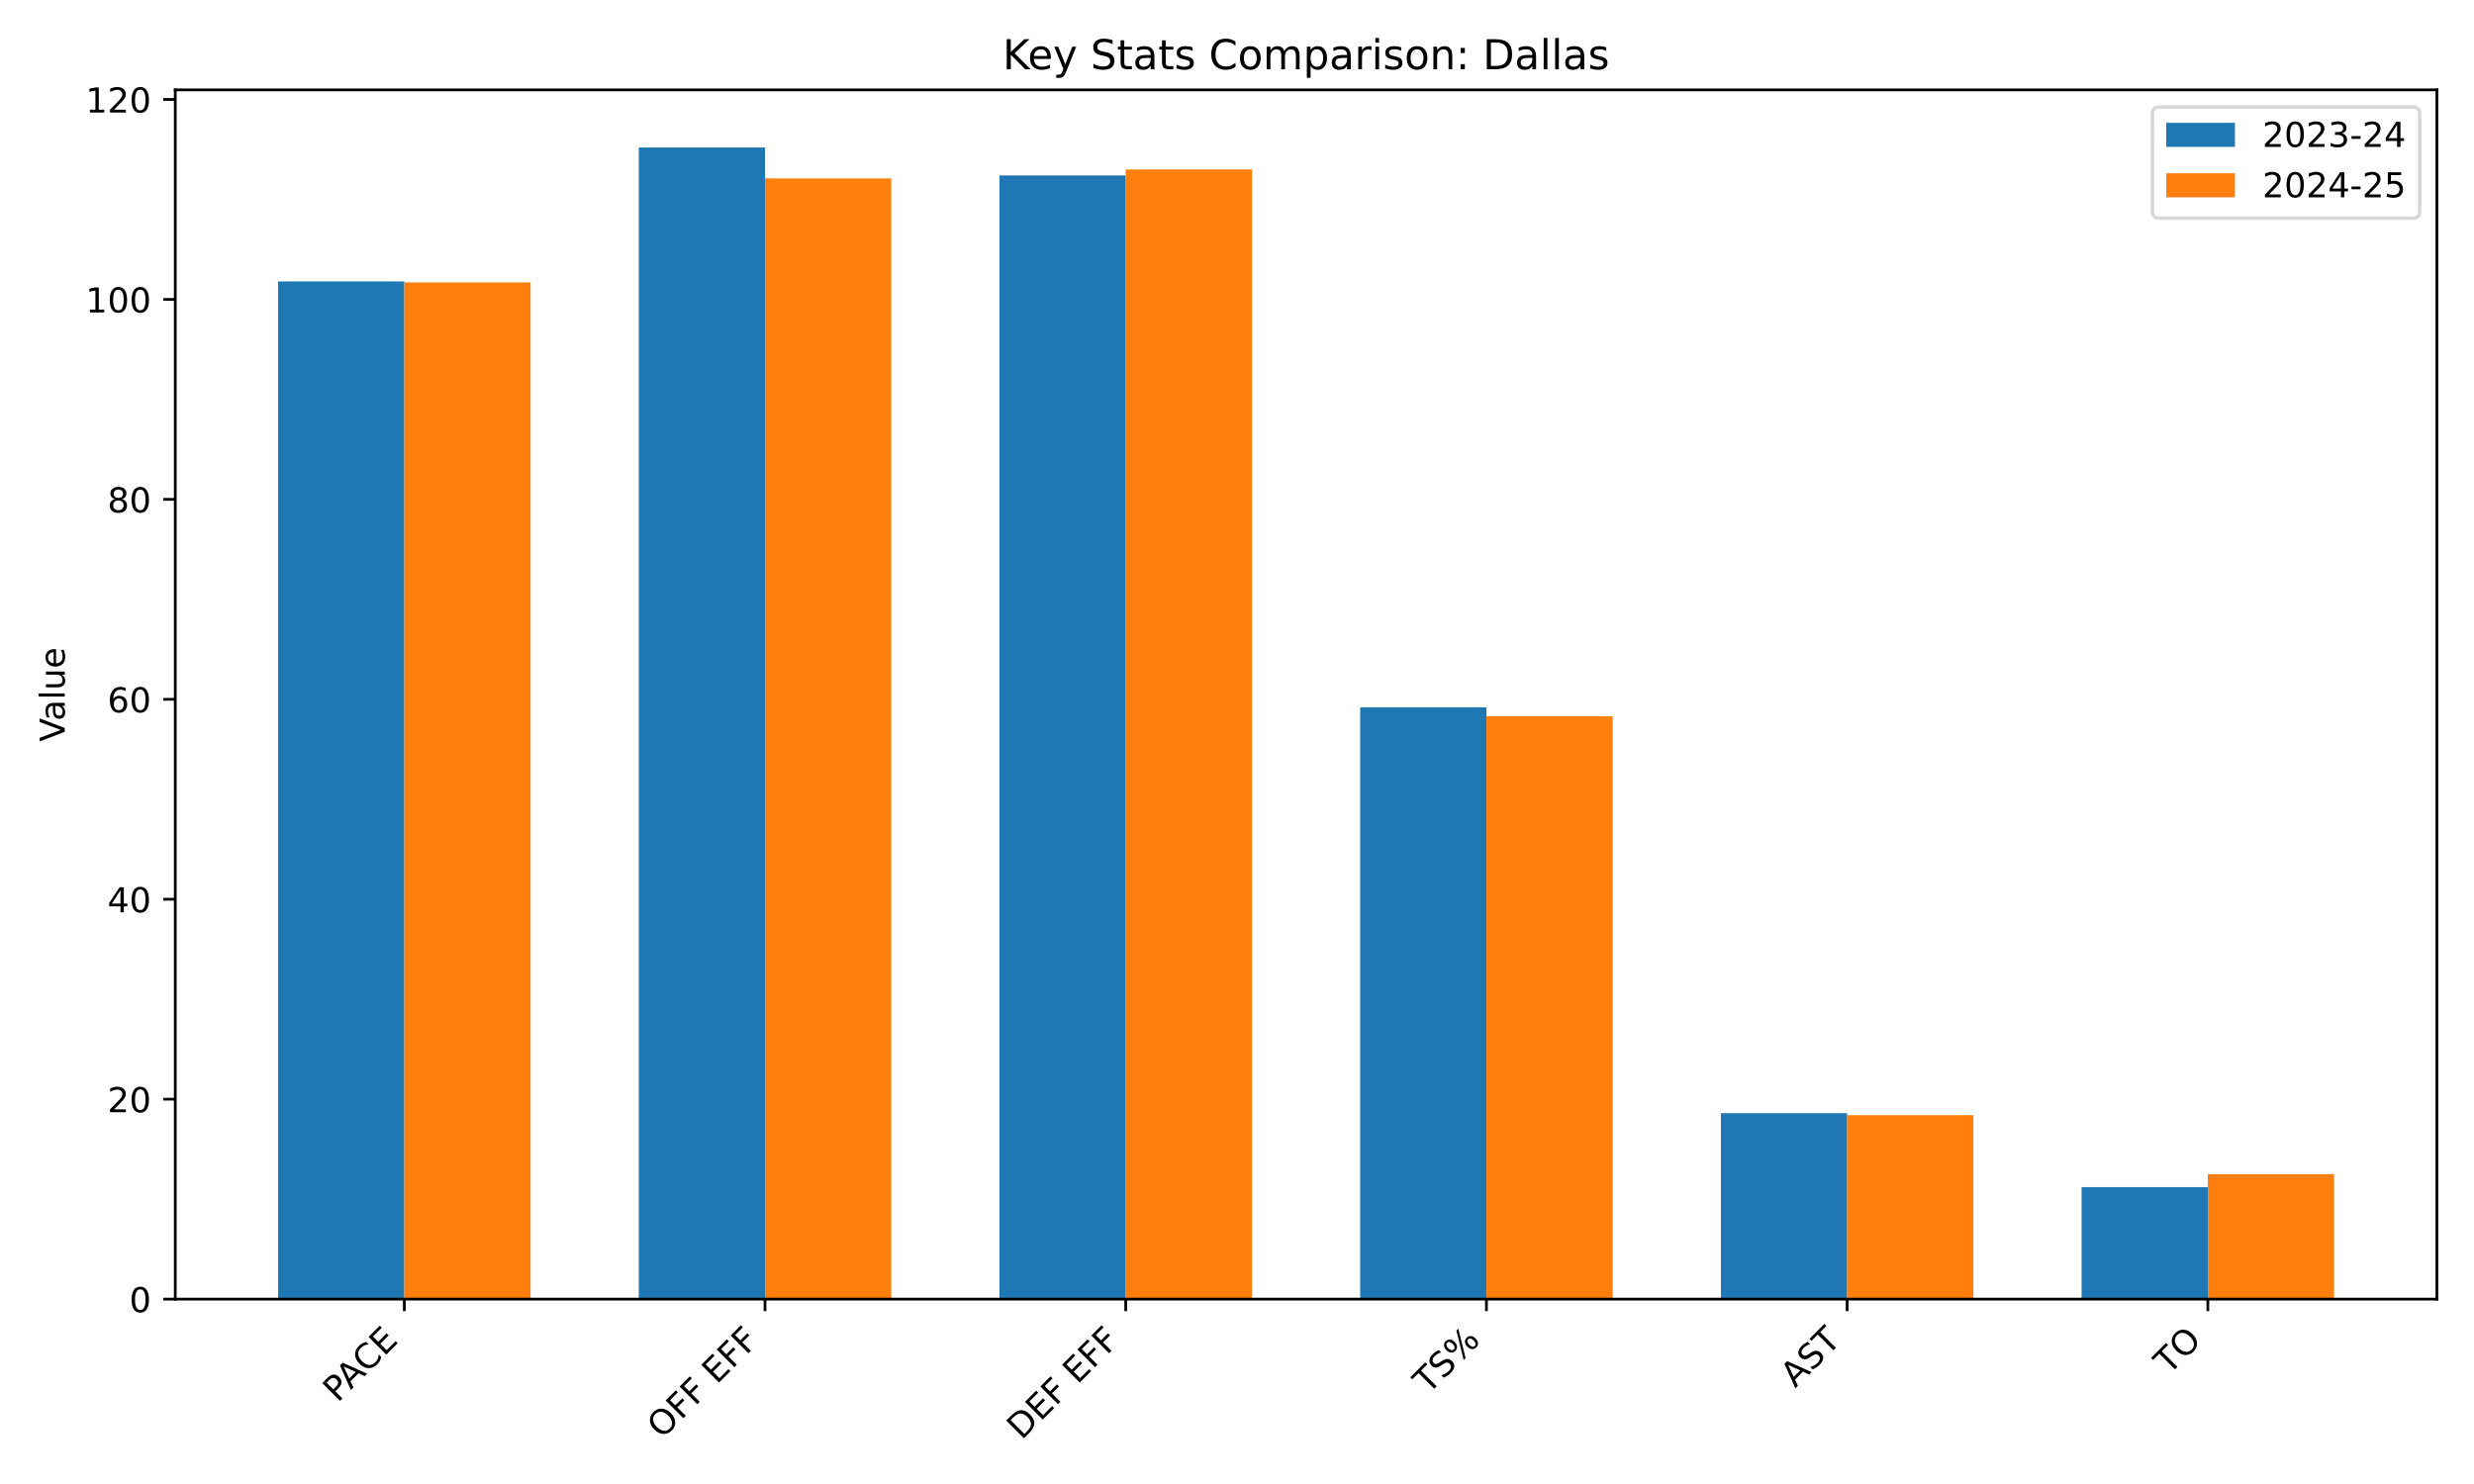
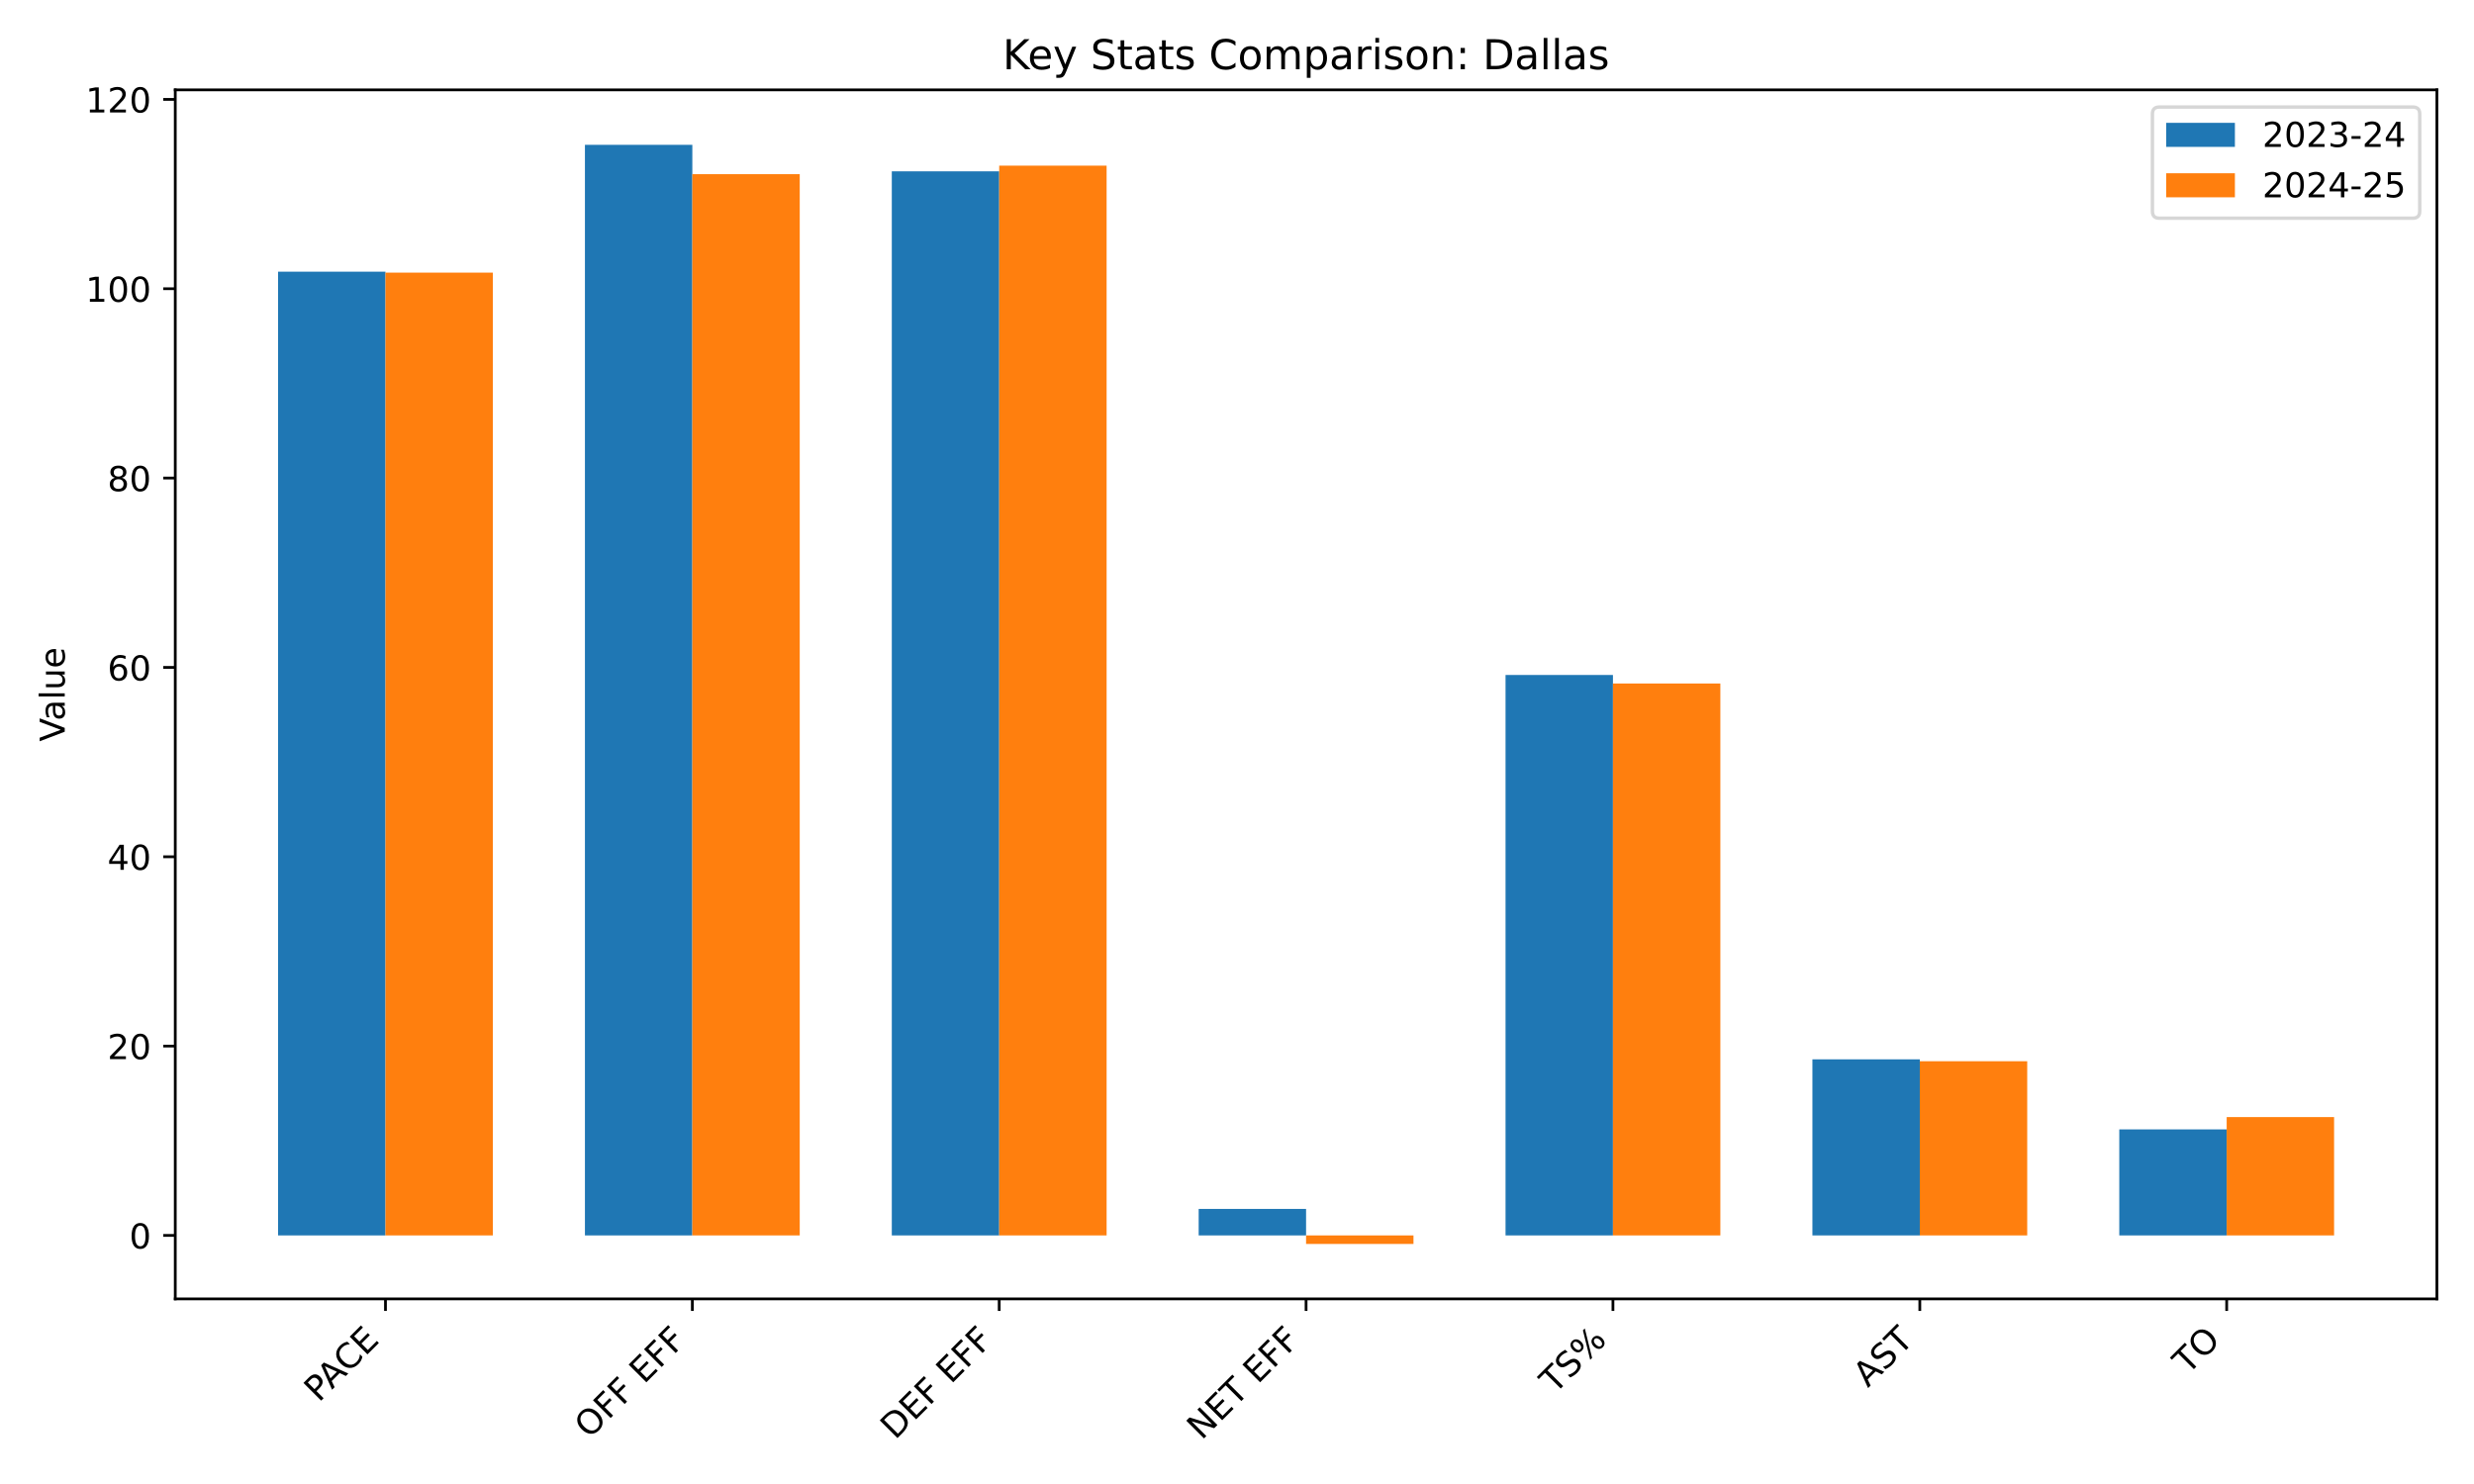
<svg xmlns="http://www.w3.org/2000/svg" xmlns:xlink="http://www.w3.org/1999/xlink" width="720pt" height="432pt" viewBox="0 0 720 432" version="1.1">
  <defs>
    <style type="text/css">*{stroke-linejoin: round; stroke-linecap: butt}</style>
  </defs>
  <g id="figure_1">
    <g id="patch_1">
      <path d="M 0 432  L 720 432  L 720 0  L 0 0  z " style="fill: #ffffff" />
    </g>
    <g id="axes_1">
      <g id="patch_2">
-         <path d="M 51.005 378.18  L 709.2 378.18  L 709.2 26.16  L 51.005 26.16  z " style="fill: #ffffff" />
+         <path d="M 51.005 378.116  L 709.2 378.116  L 709.2 26.16  L 51.005 26.16  z " style="fill: #ffffff" />
      </g>
      <g id="patch_3">
-         <path d="M 80.923 378.18  L 117.664 378.18  L 117.664 81.92  L 80.923 81.92  z " clip-path="url(#p8d6db75ace)" style="fill: #1f77b4" />
+         <path d="M 80.923 359.638  L 112.181 359.638  L 112.181 79.087  L 80.923 79.087  z " clip-path="url(#padb27e374e)" style="fill: #1f77b4" />
      </g>
      <g id="patch_4">
-         <path d="M 185.898 378.18  L 222.64 378.18  L 222.64 42.923  L 185.898 42.923  z " clip-path="url(#p8d6db75ace)" style="fill: #1f77b4" />
+         <path d="M 170.23 359.638  L 201.488 359.638  L 201.488 42.158  L 170.23 42.158  z " clip-path="url(#padb27e374e)" style="fill: #1f77b4" />
      </g>
      <g id="patch_5">
-         <path d="M 290.874 378.18  L 327.615 378.18  L 327.615 51.071  L 290.874 51.071  z " clip-path="url(#p8d6db75ace)" style="fill: #1f77b4" />
+         <path d="M 259.538 359.638  L 290.795 359.638  L 290.795 49.875  L 259.538 49.875  z " clip-path="url(#padb27e374e)" style="fill: #1f77b4" />
      </g>
      <g id="patch_6">
-         <path d="M 395.849 378.18  L 432.59 378.18  L 432.59 205.895  L 395.849 205.895  z " clip-path="url(#p8d6db75ace)" style="fill: #1f77b4" />
+         <path d="M 348.845 359.638  L 380.103 359.638  L 380.103 351.921  L 348.845 351.921  z " clip-path="url(#padb27e374e)" style="fill: #1f77b4" />
      </g>
      <g id="patch_7">
-         <path d="M 500.824 378.18  L 537.565 378.18  L 537.565 324.05  L 500.824 324.05  z " clip-path="url(#p8d6db75ace)" style="fill: #1f77b4" />
+         <path d="M 438.152 359.638  L 469.41 359.638  L 469.41 196.489  L 438.152 196.489  z " clip-path="url(#padb27e374e)" style="fill: #1f77b4" />
      </g>
      <g id="patch_8">
-         <path d="M 605.799 378.18  L 642.541 378.18  L 642.541 345.586  L 605.799 345.586  z " clip-path="url(#p8d6db75ace)" style="fill: #1f77b4" />
+         <path d="M 527.46 359.638  L 558.717 359.638  L 558.717 308.378  L 527.46 308.378  z " clip-path="url(#padb27e374e)" style="fill: #1f77b4" />
      </g>
      <g id="patch_9">
-         <path d="M 117.664 378.18  L 154.406 378.18  L 154.406 82.211  L 117.664 82.211  z " clip-path="url(#p8d6db75ace)" style="fill: #ff7f0e" />
+         <path d="M 616.767 359.638  L 648.024 359.638  L 648.024 328.772  L 616.767 328.772  z " clip-path="url(#padb27e374e)" style="fill: #1f77b4" />
      </g>
      <g id="patch_10">
-         <path d="M 222.64 378.18  L 259.381 378.18  L 259.381 51.945  L 222.64 51.945  z " clip-path="url(#p8d6db75ace)" style="fill: #ff7f0e" />
+         <path d="M 112.181 359.638  L 143.438 359.638  L 143.438 79.363  L 112.181 79.363  z " clip-path="url(#padb27e374e)" style="fill: #ff7f0e" />
      </g>
      <g id="patch_11">
-         <path d="M 327.615 378.18  L 364.356 378.18  L 364.356 49.325  L 327.615 49.325  z " clip-path="url(#p8d6db75ace)" style="fill: #ff7f0e" />
+         <path d="M 201.488 359.638  L 232.745 359.638  L 232.745 50.701  L 201.488 50.701  z " clip-path="url(#padb27e374e)" style="fill: #ff7f0e" />
      </g>
      <g id="patch_12">
-         <path d="M 432.59 378.18  L 469.331 378.18  L 469.331 208.514  L 432.59 208.514  z " clip-path="url(#p8d6db75ace)" style="fill: #ff7f0e" />
+         <path d="M 290.795 359.638  L 322.053 359.638  L 322.053 48.221  L 290.795 48.221  z " clip-path="url(#padb27e374e)" style="fill: #ff7f0e" />
      </g>
      <g id="patch_13">
-         <path d="M 537.565 378.18  L 574.307 378.18  L 574.307 324.632  L 537.565 324.632  z " clip-path="url(#p8d6db75ace)" style="fill: #ff7f0e" />
+         <path d="M 380.103 359.638  L 411.36 359.638  L 411.36 362.118  L 380.103 362.118  z " clip-path="url(#padb27e374e)" style="fill: #ff7f0e" />
      </g>
      <g id="patch_14">
-         <path d="M 642.541 378.18  L 679.282 378.18  L 679.282 341.802  L 642.541 341.802  z " clip-path="url(#p8d6db75ace)" style="fill: #ff7f0e" />
+         <path d="M 469.41 359.638  L 500.667 359.638  L 500.667 198.969  L 469.41 198.969  z " clip-path="url(#padb27e374e)" style="fill: #ff7f0e" />
+       </g>
+       <g id="patch_15">
+         <path d="M 558.717 359.638  L 589.975 359.638  L 589.975 308.929  L 558.717 308.929  z " clip-path="url(#padb27e374e)" style="fill: #ff7f0e" />
+       </g>
+       <g id="patch_16">
+         <path d="M 648.024 359.638  L 679.282 359.638  L 679.282 325.189  L 648.024 325.189  z " clip-path="url(#padb27e374e)" style="fill: #ff7f0e" />
      </g>
      <g id="matplotlib.axis_1">
        <g id="xtick_1">
          <g id="line2d_1">
            <defs>
-               <path id="m5c946803f0" d="M 0 0  L 0 3.5  " style="stroke: #000000; stroke-width: 0.8" />
+               <path id="m49bbc45a42" d="M 0 0  L 0 3.5  " style="stroke: #000000; stroke-width: 0.8" />
            </defs>
            <g>
-               <use xlink:href="#m5c946803f0" x="117.664" y="378.18" style="stroke: #000000; stroke-width: 0.8" />
+               <use xlink:href="#m49bbc45a42" x="112.181" y="378.116" style="stroke: #000000; stroke-width: 0.8" />
            </g>
          </g>
          <g id="text_1">
-             <g transform="translate(98.26196 408.4847) rotate(-45) scale(0.1 -0.1)">
+             <g transform="translate(92.77817 408.421) rotate(-45) scale(0.1 -0.1)">
              <defs>
                <path id="DejaVuSans-50" d="M 1259 4147  L 1259 2394  L 2053 2394  Q 2494 2394 2734 2622  Q 2975 2850 2975 3272  Q 2975 3691 2734 3919  Q 2494 4147 2053 4147  L 1259 4147  z M 628 4666  L 2053 4666  Q 2838 4666 3239 4311  Q 3641 3956 3641 3272  Q 3641 2581 3239 2228  Q 2838 1875 2053 1875  L 1259 1875  L 1259 0  L 628 0  L 628 4666  z " transform="scale(0.015625)" />
                <path id="DejaVuSans-41" d="M 2188 4044  L 1331 1722  L 3047 1722  L 2188 4044  z M 1831 4666  L 2547 4666  L 4325 0  L 3669 0  L 3244 1197  L 1141 1197  L 716 0  L 50 0  L 1831 4666  z " transform="scale(0.015625)" />
                <path id="DejaVuSans-43" d="M 4122 4306  L 4122 3641  Q 3803 3938 3442 4084  Q 3081 4231 2675 4231  Q 1875 4231 1450 3742  Q 1025 3253 1025 2328  Q 1025 1406 1450 917  Q 1875 428 2675 428  Q 3081 428 3442 575  Q 3803 722 4122 1019  L 4122 359  Q 3791 134 3420 21  Q 3050 -91 2638 -91  Q 1578 -91 968 557  Q 359 1206 359 2328  Q 359 3453 968 4101  Q 1578 4750 2638 4750  Q 3056 4750 3426 4639  Q 3797 4528 4122 4306  z " transform="scale(0.015625)" />
                <path id="DejaVuSans-45" d="M 628 4666  L 3578 4666  L 3578 4134  L 1259 4134  L 1259 2753  L 3481 2753  L 3481 2222  L 1259 2222  L 1259 531  L 3634 531  L 3634 0  L 628 0  L 628 4666  z " transform="scale(0.015625)" />
              </defs>
              <use xlink:href="#DejaVuSans-50" />
              <use xlink:href="#DejaVuSans-41" transform="translate(53.92773 0)" />
              <use xlink:href="#DejaVuSans-43" transform="translate(120.5859 0)" />
              <use xlink:href="#DejaVuSans-45" transform="translate(190.4102 0)" />
            </g>
          </g>
        </g>
        <g id="xtick_2">
          <g id="line2d_2">
            <g>
-               <use xlink:href="#m5c946803f0" x="222.64" y="378.18" style="stroke: #000000; stroke-width: 0.8" />
+               <use xlink:href="#m49bbc45a42" x="201.488" y="378.116" style="stroke: #000000; stroke-width: 0.8" />
            </g>
          </g>
          <g id="text_2">
-             <g transform="translate(192.6196 419.1023) rotate(-45) scale(0.1 -0.1)">
+             <g transform="translate(171.4678 419.0387) rotate(-45) scale(0.1 -0.1)">
              <defs>
                <path id="DejaVuSans-4f" d="M 2522 4238  Q 1834 4238 1429 3725  Q 1025 3213 1025 2328  Q 1025 1447 1429 934  Q 1834 422 2522 422  Q 3209 422 3611 934  Q 4013 1447 4013 2328  Q 4013 3213 3611 3725  Q 3209 4238 2522 4238  z M 2522 4750  Q 3503 4750 4090 4092  Q 4678 3434 4678 2328  Q 4678 1225 4090 567  Q 3503 -91 2522 -91  Q 1538 -91 948 565  Q 359 1222 359 2328  Q 359 3434 948 4092  Q 1538 4750 2522 4750  z " transform="scale(0.015625)" />
                <path id="DejaVuSans-46" d="M 628 4666  L 3309 4666  L 3309 4134  L 1259 4134  L 1259 2759  L 3109 2759  L 3109 2228  L 1259 2228  L 1259 0  L 628 0  L 628 4666  z " transform="scale(0.015625)" />
                <path id="DejaVuSans-20" transform="scale(0.015625)" />
              </defs>
              <use xlink:href="#DejaVuSans-4f" />
              <use xlink:href="#DejaVuSans-46" transform="translate(78.71094 0)" />
              <use xlink:href="#DejaVuSans-46" transform="translate(136.2305 0)" />
              <use xlink:href="#DejaVuSans-20" transform="translate(193.75 0)" />
              <use xlink:href="#DejaVuSans-45" transform="translate(225.5371 0)" />
              <use xlink:href="#DejaVuSans-46" transform="translate(288.7207 0)" />
              <use xlink:href="#DejaVuSans-46" transform="translate(346.2402 0)" />
            </g>
          </g>
        </g>
        <g id="xtick_3">
          <g id="line2d_3">
            <g>
-               <use xlink:href="#m5c946803f0" x="327.615" y="378.18" style="stroke: #000000; stroke-width: 0.8" />
+               <use xlink:href="#m49bbc45a42" x="290.795" y="378.116" style="stroke: #000000; stroke-width: 0.8" />
            </g>
          </g>
          <g id="text_3">
-             <g transform="translate(297.3153 419.3819) rotate(-45) scale(0.1 -0.1)">
+             <g transform="translate(260.4956 419.3182) rotate(-45) scale(0.1 -0.1)">
              <defs>
                <path id="DejaVuSans-44" d="M 1259 4147  L 1259 519  L 2022 519  Q 2988 519 3436 956  Q 3884 1394 3884 2338  Q 3884 3275 3436 3711  Q 2988 4147 2022 4147  L 1259 4147  z M 628 4666  L 1925 4666  Q 3281 4666 3915 4102  Q 4550 3538 4550 2338  Q 4550 1131 3912 565  Q 3275 0 1925 0  L 628 0  L 628 4666  z " transform="scale(0.015625)" />
              </defs>
              <use xlink:href="#DejaVuSans-44" />
              <use xlink:href="#DejaVuSans-45" transform="translate(77.00195 0)" />
              <use xlink:href="#DejaVuSans-46" transform="translate(140.1855 0)" />
              <use xlink:href="#DejaVuSans-20" transform="translate(197.7051 0)" />
              <use xlink:href="#DejaVuSans-45" transform="translate(229.4922 0)" />
              <use xlink:href="#DejaVuSans-46" transform="translate(292.6758 0)" />
              <use xlink:href="#DejaVuSans-46" transform="translate(350.1953 0)" />
            </g>
          </g>
        </g>
        <g id="xtick_4">
          <g id="line2d_4">
            <g>
-               <use xlink:href="#m5c946803f0" x="432.59" y="378.18" style="stroke: #000000; stroke-width: 0.8" />
+               <use xlink:href="#m49bbc45a42" x="380.103" y="378.116" style="stroke: #000000; stroke-width: 0.8" />
            </g>
          </g>
          <g id="text_4">
-             <g transform="translate(415.5931 406.0794) rotate(-45) scale(0.1 -0.1)">
-               <defs>
+             <g transform="translate(349.7057 419.4154) rotate(-45) scale(0.1 -0.1)">
+               <defs>
+                 <path id="DejaVuSans-4e" d="M 628 4666  L 1478 4666  L 3547 763  L 3547 4666  L 4159 4666  L 4159 0  L 3309 0  L 1241 3903  L 1241 0  L 628 0  L 628 4666  z " transform="scale(0.015625)" />
                <path id="DejaVuSans-54" d="M -19 4666  L 3928 4666  L 3928 4134  L 2272 4134  L 2272 0  L 1638 0  L 1638 4134  L -19 4134  L -19 4666  z " transform="scale(0.015625)" />
+               </defs>
+               <use xlink:href="#DejaVuSans-4e" />
+               <use xlink:href="#DejaVuSans-45" transform="translate(74.80469 0)" />
+               <use xlink:href="#DejaVuSans-54" transform="translate(137.9883 0)" />
+               <use xlink:href="#DejaVuSans-20" transform="translate(199.0723 0)" />
+               <use xlink:href="#DejaVuSans-45" transform="translate(230.8594 0)" />
+               <use xlink:href="#DejaVuSans-46" transform="translate(294.043 0)" />
+               <use xlink:href="#DejaVuSans-46" transform="translate(351.5625 0)" />
+             </g>
+           </g>
+         </g>
+         <g id="xtick_5">
+           <g id="line2d_5">
+             <g>
+               <use xlink:href="#m49bbc45a42" x="469.41" y="378.116" style="stroke: #000000; stroke-width: 0.8" />
+             </g>
+           </g>
+           <g id="text_5">
+             <g transform="translate(452.4127 406.0158) rotate(-45) scale(0.1 -0.1)">
+               <defs>
                <path id="DejaVuSans-53" d="M 3425 4513  L 3425 3897  Q 3066 4069 2747 4153  Q 2428 4238 2131 4238  Q 1616 4238 1336 4038  Q 1056 3838 1056 3469  Q 1056 3159 1242 3001  Q 1428 2844 1947 2747  L 2328 2669  Q 3034 2534 3370 2195  Q 3706 1856 3706 1288  Q 3706 609 3251 259  Q 2797 -91 1919 -91  Q 1588 -91 1214 -16  Q 841 59 441 206  L 441 856  Q 825 641 1194 531  Q 1563 422 1919 422  Q 2459 422 2753 634  Q 3047 847 3047 1241  Q 3047 1584 2836 1778  Q 2625 1972 2144 2069  L 1759 2144  Q 1053 2284 737 2584  Q 422 2884 422 3419  Q 422 4038 858 4394  Q 1294 4750 2059 4750  Q 2388 4750 2728 4690  Q 3069 4631 3425 4513  z " transform="scale(0.015625)" />
                <path id="DejaVuSans-25" d="M 4653 2053  Q 4381 2053 4226 1822  Q 4072 1591 4072 1178  Q 4072 772 4226 539  Q 4381 306 4653 306  Q 4919 306 5073 539  Q 5228 772 5228 1178  Q 5228 1588 5073 1820  Q 4919 2053 4653 2053  z M 4653 2450  Q 5147 2450 5437 2106  Q 5728 1763 5728 1178  Q 5728 594 5436 251  Q 5144 -91 4653 -91  Q 4153 -91 3862 251  Q 3572 594 3572 1178  Q 3572 1766 3864 2108  Q 4156 2450 4653 2450  z M 1428 4353  Q 1159 4353 1004 4120  Q 850 3888 850 3481  Q 850 3069 1003 2837  Q 1156 2606 1428 2606  Q 1700 2606 1854 2837  Q 2009 3069 2009 3481  Q 2009 3884 1853 4118  Q 1697 4353 1428 4353  z M 4250 4750  L 4750 4750  L 1831 -91  L 1331 -91  L 4250 4750  z M 1428 4750  Q 1922 4750 2215 4408  Q 2509 4066 2509 3481  Q 2509 2891 2217 2550  Q 1925 2209 1428 2209  Q 931 2209 642 2551  Q 353 2894 353 3481  Q 353 4063 643 4406  Q 934 4750 1428 4750  z " transform="scale(0.015625)" />
              </defs>
              <use xlink:href="#DejaVuSans-54" />
              <use xlink:href="#DejaVuSans-53" transform="translate(61.08398 0)" />
              <use xlink:href="#DejaVuSans-25" transform="translate(124.5605 0)" />
            </g>
          </g>
        </g>
-         <g id="xtick_5">
-           <g id="line2d_5">
-             <g>
-               <use xlink:href="#m5c946803f0" x="537.565" y="378.18" style="stroke: #000000; stroke-width: 0.8" />
-             </g>
-           </g>
-           <g id="text_5">
-             <g transform="translate(522.4499 404.1978) rotate(-45) scale(0.1 -0.1)">
+         <g id="xtick_6">
+           <g id="line2d_6">
+             <g>
+               <use xlink:href="#m49bbc45a42" x="558.717" y="378.116" style="stroke: #000000; stroke-width: 0.8" />
+             </g>
+           </g>
+           <g id="text_6">
+             <g transform="translate(543.6016 404.1342) rotate(-45) scale(0.1 -0.1)">
              <use xlink:href="#DejaVuSans-41" />
              <use xlink:href="#DejaVuSans-53" transform="translate(68.4082 0)" />
              <use xlink:href="#DejaVuSans-54" transform="translate(131.8848 0)" />
            </g>
          </g>
        </g>
-         <g id="xtick_6">
-           <g id="line2d_6">
-             <g>
-               <use xlink:href="#m5c946803f0" x="642.541" y="378.18" style="stroke: #000000; stroke-width: 0.8" />
-             </g>
-           </g>
-           <g id="text_6">
-             <g transform="translate(631.185 400.438) rotate(-45) scale(0.1 -0.1)">
+         <g id="xtick_7">
+           <g id="line2d_7">
+             <g>
+               <use xlink:href="#m49bbc45a42" x="648.024" y="378.116" style="stroke: #000000; stroke-width: 0.8" />
+             </g>
+           </g>
+           <g id="text_7">
+             <g transform="translate(636.6688 400.3744) rotate(-45) scale(0.1 -0.1)">
              <use xlink:href="#DejaVuSans-54" />
              <use xlink:href="#DejaVuSans-4f" transform="translate(61.08398 0)" />
            </g>
          </g>
        </g>
      </g>
      <g id="matplotlib.axis_2">
        <g id="ytick_1">
-           <g id="line2d_7">
+           <g id="line2d_8">
            <defs>
-               <path id="m01a33dc70b" d="M 0 0  L -3.5 0  " style="stroke: #000000; stroke-width: 0.8" />
+               <path id="m9262788d97" d="M 0 0  L -3.5 0  " style="stroke: #000000; stroke-width: 0.8" />
            </defs>
            <g>
-               <use xlink:href="#m01a33dc70b" x="51.005" y="378.18" style="stroke: #000000; stroke-width: 0.8" />
-             </g>
-           </g>
-           <g id="text_7">
-             <g transform="translate(37.6425 381.9792) scale(0.1 -0.1)">
+               <use xlink:href="#m9262788d97" x="51.005" y="359.638" style="stroke: #000000; stroke-width: 0.8" />
+             </g>
+           </g>
+           <g id="text_8">
+             <g transform="translate(37.6425 363.4372) scale(0.1 -0.1)">
              <defs>
                <path id="DejaVuSans-30" d="M 2034 4250  Q 1547 4250 1301 3770  Q 1056 3291 1056 2328  Q 1056 1369 1301 889  Q 1547 409 2034 409  Q 2525 409 2770 889  Q 3016 1369 3016 2328  Q 3016 3291 2770 3770  Q 2525 4250 2034 4250  z M 2034 4750  Q 2819 4750 3233 4129  Q 3647 3509 3647 2328  Q 3647 1150 3233 529  Q 2819 -91 2034 -91  Q 1250 -91 836 529  Q 422 1150 422 2328  Q 422 3509 836 4129  Q 1250 4750 2034 4750  z " transform="scale(0.015625)" />
              </defs>
              <use xlink:href="#DejaVuSans-30" />
            </g>
          </g>
        </g>
        <g id="ytick_2">
-           <g id="line2d_8">
-             <g>
-               <use xlink:href="#m01a33dc70b" x="51.005" y="319.976" style="stroke: #000000; stroke-width: 0.8" />
-             </g>
-           </g>
-           <g id="text_8">
-             <g transform="translate(31.28 323.7748) scale(0.1 -0.1)">
+           <g id="line2d_9">
+             <g>
+               <use xlink:href="#m9262788d97" x="51.005" y="304.52" style="stroke: #000000; stroke-width: 0.8" />
+             </g>
+           </g>
+           <g id="text_9">
+             <g transform="translate(31.28 308.3192) scale(0.1 -0.1)">
              <defs>
                <path id="DejaVuSans-32" d="M 1228 531  L 3431 531  L 3431 0  L 469 0  L 469 531  Q 828 903 1448 1529  Q 2069 2156 2228 2338  Q 2531 2678 2651 2914  Q 2772 3150 2772 3378  Q 2772 3750 2511 3984  Q 2250 4219 1831 4219  Q 1534 4219 1204 4116  Q 875 4013 500 3803  L 500 4441  Q 881 4594 1212 4672  Q 1544 4750 1819 4750  Q 2544 4750 2975 4387  Q 3406 4025 3406 3419  Q 3406 3131 3298 2873  Q 3191 2616 2906 2266  Q 2828 2175 2409 1742  Q 1991 1309 1228 531  z " transform="scale(0.015625)" />
              </defs>
              <use xlink:href="#DejaVuSans-32" />
              <use xlink:href="#DejaVuSans-30" transform="translate(63.62305 0)" />
            </g>
          </g>
        </g>
        <g id="ytick_3">
-           <g id="line2d_9">
-             <g>
-               <use xlink:href="#m01a33dc70b" x="51.005" y="261.771" style="stroke: #000000; stroke-width: 0.8" />
-             </g>
-           </g>
-           <g id="text_9">
-             <g transform="translate(31.28 265.5705) scale(0.1 -0.1)">
+           <g id="line2d_10">
+             <g>
+               <use xlink:href="#m9262788d97" x="51.005" y="249.402" style="stroke: #000000; stroke-width: 0.8" />
+             </g>
+           </g>
+           <g id="text_10">
+             <g transform="translate(31.28 253.2011) scale(0.1 -0.1)">
              <defs>
                <path id="DejaVuSans-34" d="M 2419 4116  L 825 1625  L 2419 1625  L 2419 4116  z M 2253 4666  L 3047 4666  L 3047 1625  L 3713 1625  L 3713 1100  L 3047 1100  L 3047 0  L 2419 0  L 2419 1100  L 313 1100  L 313 1709  L 2253 4666  z " transform="scale(0.015625)" />
              </defs>
              <use xlink:href="#DejaVuSans-34" />
              <use xlink:href="#DejaVuSans-30" transform="translate(63.62305 0)" />
            </g>
          </g>
        </g>
        <g id="ytick_4">
-           <g id="line2d_10">
-             <g>
-               <use xlink:href="#m01a33dc70b" x="51.005" y="203.567" style="stroke: #000000; stroke-width: 0.8" />
-             </g>
-           </g>
-           <g id="text_10">
-             <g transform="translate(31.28 207.3661) scale(0.1 -0.1)">
+           <g id="line2d_11">
+             <g>
+               <use xlink:href="#m9262788d97" x="51.005" y="194.284" style="stroke: #000000; stroke-width: 0.8" />
+             </g>
+           </g>
+           <g id="text_11">
+             <g transform="translate(31.28 198.0831) scale(0.1 -0.1)">
              <defs>
                <path id="DejaVuSans-36" d="M 2113 2584  Q 1688 2584 1439 2293  Q 1191 2003 1191 1497  Q 1191 994 1439 701  Q 1688 409 2113 409  Q 2538 409 2786 701  Q 3034 994 3034 1497  Q 3034 2003 2786 2293  Q 2538 2584 2113 2584  z M 3366 4563  L 3366 3988  Q 3128 4100 2886 4159  Q 2644 4219 2406 4219  Q 1781 4219 1451 3797  Q 1122 3375 1075 2522  Q 1259 2794 1537 2939  Q 1816 3084 2150 3084  Q 2853 3084 3261 2657  Q 3669 2231 3669 1497  Q 3669 778 3244 343  Q 2819 -91 2113 -91  Q 1303 -91 875 529  Q 447 1150 447 2328  Q 447 3434 972 4092  Q 1497 4750 2381 4750  Q 2619 4750 2861 4703  Q 3103 4656 3366 4563  z " transform="scale(0.015625)" />
              </defs>
              <use xlink:href="#DejaVuSans-36" />
              <use xlink:href="#DejaVuSans-30" transform="translate(63.62305 0)" />
            </g>
          </g>
        </g>
        <g id="ytick_5">
-           <g id="line2d_11">
-             <g>
-               <use xlink:href="#m01a33dc70b" x="51.005" y="145.363" style="stroke: #000000; stroke-width: 0.8" />
-             </g>
-           </g>
-           <g id="text_11">
-             <g transform="translate(31.28 149.1618) scale(0.1 -0.1)">
+           <g id="line2d_12">
+             <g>
+               <use xlink:href="#m9262788d97" x="51.005" y="139.166" style="stroke: #000000; stroke-width: 0.8" />
+             </g>
+           </g>
+           <g id="text_12">
+             <g transform="translate(31.28 142.965) scale(0.1 -0.1)">
              <defs>
                <path id="DejaVuSans-38" d="M 2034 2216  Q 1584 2216 1326 1975  Q 1069 1734 1069 1313  Q 1069 891 1326 650  Q 1584 409 2034 409  Q 2484 409 2743 651  Q 3003 894 3003 1313  Q 3003 1734 2745 1975  Q 2488 2216 2034 2216  z M 1403 2484  Q 997 2584 770 2862  Q 544 3141 544 3541  Q 544 4100 942 4425  Q 1341 4750 2034 4750  Q 2731 4750 3128 4425  Q 3525 4100 3525 3541  Q 3525 3141 3298 2862  Q 3072 2584 2669 2484  Q 3125 2378 3379 2068  Q 3634 1759 3634 1313  Q 3634 634 3220 271  Q 2806 -91 2034 -91  Q 1263 -91 848 271  Q 434 634 434 1313  Q 434 1759 690 2068  Q 947 2378 1403 2484  z M 1172 3481  Q 1172 3119 1398 2916  Q 1625 2713 2034 2713  Q 2441 2713 2670 2916  Q 2900 3119 2900 3481  Q 2900 3844 2670 4047  Q 2441 4250 2034 4250  Q 1625 4250 1398 4047  Q 1172 3844 1172 3481  z " transform="scale(0.015625)" />
              </defs>
              <use xlink:href="#DejaVuSans-38" />
              <use xlink:href="#DejaVuSans-30" transform="translate(63.62305 0)" />
            </g>
          </g>
        </g>
        <g id="ytick_6">
-           <g id="line2d_12">
-             <g>
-               <use xlink:href="#m01a33dc70b" x="51.005" y="87.158" style="stroke: #000000; stroke-width: 0.8" />
-             </g>
-           </g>
-           <g id="text_12">
-             <g transform="translate(24.9175 90.95739) scale(0.1 -0.1)">
+           <g id="line2d_13">
+             <g>
+               <use xlink:href="#m9262788d97" x="51.005" y="84.048" style="stroke: #000000; stroke-width: 0.8" />
+             </g>
+           </g>
+           <g id="text_13">
+             <g transform="translate(24.9175 87.84696) scale(0.1 -0.1)">
              <defs>
                <path id="DejaVuSans-31" d="M 794 531  L 1825 531  L 1825 4091  L 703 3866  L 703 4441  L 1819 4666  L 2450 4666  L 2450 531  L 3481 531  L 3481 0  L 794 0  L 794 531  z " transform="scale(0.015625)" />
              </defs>
              <use xlink:href="#DejaVuSans-31" />
              <use xlink:href="#DejaVuSans-30" transform="translate(63.62305 0)" />
              <use xlink:href="#DejaVuSans-30" transform="translate(127.2461 0)" />
            </g>
          </g>
        </g>
        <g id="ytick_7">
-           <g id="line2d_13">
-             <g>
-               <use xlink:href="#m01a33dc70b" x="51.005" y="28.954" style="stroke: #000000; stroke-width: 0.8" />
-             </g>
-           </g>
-           <g id="text_13">
-             <g transform="translate(24.9175 32.75303) scale(0.1 -0.1)">
+           <g id="line2d_14">
+             <g>
+               <use xlink:href="#m9262788d97" x="51.005" y="28.93" style="stroke: #000000; stroke-width: 0.8" />
+             </g>
+           </g>
+           <g id="text_14">
+             <g transform="translate(24.9175 32.7289) scale(0.1 -0.1)">
              <use xlink:href="#DejaVuSans-31" />
              <use xlink:href="#DejaVuSans-32" transform="translate(63.62305 0)" />
              <use xlink:href="#DejaVuSans-30" transform="translate(127.2461 0)" />
            </g>
          </g>
        </g>
-         <g id="text_14">
-           <g transform="translate(18.83781 215.9012) rotate(-90) scale(0.1 -0.1)">
+         <g id="text_15">
+           <g transform="translate(18.83781 215.8694) rotate(-90) scale(0.1 -0.1)">
            <defs>
              <path id="DejaVuSans-56" d="M 1831 0  L 50 4666  L 709 4666  L 2188 738  L 3669 4666  L 4325 4666  L 2547 0  L 1831 0  z " transform="scale(0.015625)" />
              <path id="DejaVuSans-61" d="M 2194 1759  Q 1497 1759 1228 1600  Q 959 1441 959 1056  Q 959 750 1161 570  Q 1363 391 1709 391  Q 2188 391 2477 730  Q 2766 1069 2766 1631  L 2766 1759  L 2194 1759  z M 3341 1997  L 3341 0  L 2766 0  L 2766 531  Q 2569 213 2275 61  Q 1981 -91 1556 -91  Q 1019 -91 701 211  Q 384 513 384 1019  Q 384 1609 779 1909  Q 1175 2209 1959 2209  L 2766 2209  L 2766 2266  Q 2766 2663 2505 2880  Q 2244 3097 1772 3097  Q 1472 3097 1187 3025  Q 903 2953 641 2809  L 641 3341  Q 956 3463 1253 3523  Q 1550 3584 1831 3584  Q 2591 3584 2966 3190  Q 3341 2797 3341 1997  z " transform="scale(0.015625)" />
              <path id="DejaVuSans-6c" d="M 603 4863  L 1178 4863  L 1178 0  L 603 0  L 603 4863  z " transform="scale(0.015625)" />
              <path id="DejaVuSans-75" d="M 544 1381  L 544 3500  L 1119 3500  L 1119 1403  Q 1119 906 1312 657  Q 1506 409 1894 409  Q 2359 409 2629 706  Q 2900 1003 2900 1516  L 2900 3500  L 3475 3500  L 3475 0  L 2900 0  L 2900 538  Q 2691 219 2414 64  Q 2138 -91 1772 -91  Q 1169 -91 856 284  Q 544 659 544 1381  z M 1991 3584  L 1991 3584  z " transform="scale(0.015625)" />
              <path id="DejaVuSans-65" d="M 3597 1894  L 3597 1613  L 953 1613  Q 991 1019 1311 708  Q 1631 397 2203 397  Q 2534 397 2845 478  Q 3156 559 3463 722  L 3463 178  Q 3153 47 2828 -22  Q 2503 -91 2169 -91  Q 1331 -91 842 396  Q 353 884 353 1716  Q 353 2575 817 3079  Q 1281 3584 2069 3584  Q 2775 3584 3186 3129  Q 3597 2675 3597 1894  z M 3022 2063  Q 3016 2534 2758 2815  Q 2500 3097 2075 3097  Q 1594 3097 1305 2825  Q 1016 2553 972 2059  L 3022 2063  z " transform="scale(0.015625)" />
            </defs>
            <use xlink:href="#DejaVuSans-56" />
            <use xlink:href="#DejaVuSans-61" transform="translate(60.6582 0)" />
            <use xlink:href="#DejaVuSans-6c" transform="translate(121.9375 0)" />
            <use xlink:href="#DejaVuSans-75" transform="translate(149.7207 0)" />
            <use xlink:href="#DejaVuSans-65" transform="translate(213.0996 0)" />
          </g>
        </g>
      </g>
-       <g id="patch_15">
-         <path d="M 51.005 378.18  L 51.005 26.16  " style="fill: none; stroke: #000000; stroke-width: 0.8; stroke-linejoin: miter; stroke-linecap: square" />
-       </g>
-       <g id="patch_16">
-         <path d="M 709.2 378.18  L 709.2 26.16  " style="fill: none; stroke: #000000; stroke-width: 0.8; stroke-linejoin: miter; stroke-linecap: square" />
-       </g>
      <g id="patch_17">
-         <path d="M 51.005 378.18  L 709.2 378.18  " style="fill: none; stroke: #000000; stroke-width: 0.8; stroke-linejoin: miter; stroke-linecap: square" />
+         <path d="M 51.005 378.116  L 51.005 26.16  " style="fill: none; stroke: #000000; stroke-width: 0.8; stroke-linejoin: miter; stroke-linecap: square" />
      </g>
      <g id="patch_18">
+         <path d="M 709.2 378.116  L 709.2 26.16  " style="fill: none; stroke: #000000; stroke-width: 0.8; stroke-linejoin: miter; stroke-linecap: square" />
+       </g>
+       <g id="patch_19">
+         <path d="M 51.005 378.116  L 709.2 378.116  " style="fill: none; stroke: #000000; stroke-width: 0.8; stroke-linejoin: miter; stroke-linecap: square" />
+       </g>
+       <g id="patch_20">
        <path d="M 51.005 26.16  L 709.2 26.16  " style="fill: none; stroke: #000000; stroke-width: 0.8; stroke-linejoin: miter; stroke-linecap: square" />
      </g>
-       <g id="text_15">
+       <g id="text_16">
        <g transform="translate(291.8097 20.16) scale(0.12 -0.12)">
          <defs>
            <path id="DejaVuSans-4b" d="M 628 4666  L 1259 4666  L 1259 2694  L 3353 4666  L 4166 4666  L 1850 2491  L 4331 0  L 3500 0  L 1259 2247  L 1259 0  L 628 0  L 628 4666  z " transform="scale(0.015625)" />
            <path id="DejaVuSans-79" d="M 2059 -325  Q 1816 -950 1584 -1140  Q 1353 -1331 966 -1331  L 506 -1331  L 506 -850  L 844 -850  Q 1081 -850 1212 -737  Q 1344 -625 1503 -206  L 1606 56  L 191 3500  L 800 3500  L 1894 763  L 2988 3500  L 3597 3500  L 2059 -325  z " transform="scale(0.015625)" />
            <path id="DejaVuSans-74" d="M 1172 4494  L 1172 3500  L 2356 3500  L 2356 3053  L 1172 3053  L 1172 1153  Q 1172 725 1289 603  Q 1406 481 1766 481  L 2356 481  L 2356 0  L 1766 0  Q 1100 0 847 248  Q 594 497 594 1153  L 594 3053  L 172 3053  L 172 3500  L 594 3500  L 594 4494  L 1172 4494  z " transform="scale(0.015625)" />
            <path id="DejaVuSans-73" d="M 2834 3397  L 2834 2853  Q 2591 2978 2328 3040  Q 2066 3103 1784 3103  Q 1356 3103 1142 2972  Q 928 2841 928 2578  Q 928 2378 1081 2264  Q 1234 2150 1697 2047  L 1894 2003  Q 2506 1872 2764 1633  Q 3022 1394 3022 966  Q 3022 478 2636 193  Q 2250 -91 1575 -91  Q 1294 -91 989 -36  Q 684 19 347 128  L 347 722  Q 666 556 975 473  Q 1284 391 1588 391  Q 1994 391 2212 530  Q 2431 669 2431 922  Q 2431 1156 2273 1281  Q 2116 1406 1581 1522  L 1381 1569  Q 847 1681 609 1914  Q 372 2147 372 2553  Q 372 3047 722 3315  Q 1072 3584 1716 3584  Q 2034 3584 2315 3537  Q 2597 3491 2834 3397  z " transform="scale(0.015625)" />
            <path id="DejaVuSans-6f" d="M 1959 3097  Q 1497 3097 1228 2736  Q 959 2375 959 1747  Q 959 1119 1226 758  Q 1494 397 1959 397  Q 2419 397 2687 759  Q 2956 1122 2956 1747  Q 2956 2369 2687 2733  Q 2419 3097 1959 3097  z M 1959 3584  Q 2709 3584 3137 3096  Q 3566 2609 3566 1747  Q 3566 888 3137 398  Q 2709 -91 1959 -91  Q 1206 -91 779 398  Q 353 888 353 1747  Q 353 2609 779 3096  Q 1206 3584 1959 3584  z " transform="scale(0.015625)" />
            <path id="DejaVuSans-6d" d="M 3328 2828  Q 3544 3216 3844 3400  Q 4144 3584 4550 3584  Q 5097 3584 5394 3201  Q 5691 2819 5691 2113  L 5691 0  L 5113 0  L 5113 2094  Q 5113 2597 4934 2840  Q 4756 3084 4391 3084  Q 3944 3084 3684 2787  Q 3425 2491 3425 1978  L 3425 0  L 2847 0  L 2847 2094  Q 2847 2600 2669 2842  Q 2491 3084 2119 3084  Q 1678 3084 1418 2786  Q 1159 2488 1159 1978  L 1159 0  L 581 0  L 581 3500  L 1159 3500  L 1159 2956  Q 1356 3278 1631 3431  Q 1906 3584 2284 3584  Q 2666 3584 2933 3390  Q 3200 3197 3328 2828  z " transform="scale(0.015625)" />
            <path id="DejaVuSans-70" d="M 1159 525  L 1159 -1331  L 581 -1331  L 581 3500  L 1159 3500  L 1159 2969  Q 1341 3281 1617 3432  Q 1894 3584 2278 3584  Q 2916 3584 3314 3078  Q 3713 2572 3713 1747  Q 3713 922 3314 415  Q 2916 -91 2278 -91  Q 1894 -91 1617 61  Q 1341 213 1159 525  z M 3116 1747  Q 3116 2381 2855 2742  Q 2594 3103 2138 3103  Q 1681 3103 1420 2742  Q 1159 2381 1159 1747  Q 1159 1113 1420 752  Q 1681 391 2138 391  Q 2594 391 2855 752  Q 3116 1113 3116 1747  z " transform="scale(0.015625)" />
            <path id="DejaVuSans-72" d="M 2631 2963  Q 2534 3019 2420 3045  Q 2306 3072 2169 3072  Q 1681 3072 1420 2755  Q 1159 2438 1159 1844  L 1159 0  L 581 0  L 581 3500  L 1159 3500  L 1159 2956  Q 1341 3275 1631 3429  Q 1922 3584 2338 3584  Q 2397 3584 2469 3576  Q 2541 3569 2628 3553  L 2631 2963  z " transform="scale(0.015625)" />
            <path id="DejaVuSans-69" d="M 603 3500  L 1178 3500  L 1178 0  L 603 0  L 603 3500  z M 603 4863  L 1178 4863  L 1178 4134  L 603 4134  L 603 4863  z " transform="scale(0.015625)" />
            <path id="DejaVuSans-6e" d="M 3513 2113  L 3513 0  L 2938 0  L 2938 2094  Q 2938 2591 2744 2837  Q 2550 3084 2163 3084  Q 1697 3084 1428 2787  Q 1159 2491 1159 1978  L 1159 0  L 581 0  L 581 3500  L 1159 3500  L 1159 2956  Q 1366 3272 1645 3428  Q 1925 3584 2291 3584  Q 2894 3584 3203 3211  Q 3513 2838 3513 2113  z " transform="scale(0.015625)" />
            <path id="DejaVuSans-3a" d="M 750 794  L 1409 794  L 1409 0  L 750 0  L 750 794  z M 750 3309  L 1409 3309  L 1409 2516  L 750 2516  L 750 3309  z " transform="scale(0.015625)" />
          </defs>
          <use xlink:href="#DejaVuSans-4b" />
          <use xlink:href="#DejaVuSans-65" transform="translate(60.57617 0)" />
          <use xlink:href="#DejaVuSans-79" transform="translate(122.0996 0)" />
          <use xlink:href="#DejaVuSans-20" transform="translate(181.2793 0)" />
          <use xlink:href="#DejaVuSans-53" transform="translate(213.0664 0)" />
          <use xlink:href="#DejaVuSans-74" transform="translate(276.543 0)" />
          <use xlink:href="#DejaVuSans-61" transform="translate(315.752 0)" />
          <use xlink:href="#DejaVuSans-74" transform="translate(377.0312 0)" />
          <use xlink:href="#DejaVuSans-73" transform="translate(416.2402 0)" />
          <use xlink:href="#DejaVuSans-20" transform="translate(468.3398 0)" />
          <use xlink:href="#DejaVuSans-43" transform="translate(500.127 0)" />
          <use xlink:href="#DejaVuSans-6f" transform="translate(569.9512 0)" />
          <use xlink:href="#DejaVuSans-6d" transform="translate(631.1328 0)" />
          <use xlink:href="#DejaVuSans-70" transform="translate(728.5449 0)" />
          <use xlink:href="#DejaVuSans-61" transform="translate(792.0215 0)" />
          <use xlink:href="#DejaVuSans-72" transform="translate(853.3008 0)" />
          <use xlink:href="#DejaVuSans-69" transform="translate(894.4141 0)" />
          <use xlink:href="#DejaVuSans-73" transform="translate(922.1973 0)" />
          <use xlink:href="#DejaVuSans-6f" transform="translate(974.2969 0)" />
          <use xlink:href="#DejaVuSans-6e" transform="translate(1035.479 0)" />
          <use xlink:href="#DejaVuSans-3a" transform="translate(1098.857 0)" />
          <use xlink:href="#DejaVuSans-20" transform="translate(1132.549 0)" />
          <use xlink:href="#DejaVuSans-44" transform="translate(1164.336 0)" />
          <use xlink:href="#DejaVuSans-61" transform="translate(1241.338 0)" />
          <use xlink:href="#DejaVuSans-6c" transform="translate(1302.617 0)" />
          <use xlink:href="#DejaVuSans-6c" transform="translate(1330.4 0)" />
          <use xlink:href="#DejaVuSans-61" transform="translate(1358.184 0)" />
          <use xlink:href="#DejaVuSans-73" transform="translate(1419.463 0)" />
        </g>
      </g>
      <g id="legend_1">
-         <g id="patch_19">
+         <g id="patch_21">
          <path d="M 628.417 63.516  L 702.2 63.516  Q 704.2 63.516 704.2 61.516  L 704.2 33.16  Q 704.2 31.16 702.2 31.16  L 628.417 31.16  Q 626.417 31.16 626.417 33.16  L 626.417 61.516  Q 626.417 63.516 628.417 63.516  z " style="fill: #ffffff; opacity: 0.8; stroke: #cccccc; stroke-linejoin: miter" />
        </g>
-         <g id="patch_20">
+         <g id="patch_22">
          <path d="M 630.417 42.758  L 650.417 42.758  L 650.417 35.758  L 630.417 35.758  z " style="fill: #1f77b4" />
        </g>
-         <g id="text_16">
+         <g id="text_17">
          <g transform="translate(658.4172 42.75844) scale(0.1 -0.1)">
            <defs>
              <path id="DejaVuSans-33" d="M 2597 2516  Q 3050 2419 3304 2112  Q 3559 1806 3559 1356  Q 3559 666 3084 287  Q 2609 -91 1734 -91  Q 1441 -91 1130 -33  Q 819 25 488 141  L 488 750  Q 750 597 1062 519  Q 1375 441 1716 441  Q 2309 441 2620 675  Q 2931 909 2931 1356  Q 2931 1769 2642 2001  Q 2353 2234 1838 2234  L 1294 2234  L 1294 2753  L 1863 2753  Q 2328 2753 2575 2939  Q 2822 3125 2822 3475  Q 2822 3834 2567 4026  Q 2313 4219 1838 4219  Q 1578 4219 1281 4162  Q 984 4106 628 3988  L 628 4550  Q 988 4650 1302 4700  Q 1616 4750 1894 4750  Q 2613 4750 3031 4423  Q 3450 4097 3450 3541  Q 3450 3153 3228 2886  Q 3006 2619 2597 2516  z " transform="scale(0.015625)" />
              <path id="DejaVuSans-2d" d="M 313 2009  L 1997 2009  L 1997 1497  L 313 1497  L 313 2009  z " transform="scale(0.015625)" />
            </defs>
            <use xlink:href="#DejaVuSans-32" />
            <use xlink:href="#DejaVuSans-30" transform="translate(63.62305 0)" />
            <use xlink:href="#DejaVuSans-32" transform="translate(127.2461 0)" />
            <use xlink:href="#DejaVuSans-33" transform="translate(190.8691 0)" />
            <use xlink:href="#DejaVuSans-2d" transform="translate(254.4922 0)" />
            <use xlink:href="#DejaVuSans-32" transform="translate(290.5762 0)" />
            <use xlink:href="#DejaVuSans-34" transform="translate(354.1992 0)" />
          </g>
        </g>
-         <g id="patch_21">
+         <g id="patch_23">
          <path d="M 630.417 57.437  L 650.417 57.437  L 650.417 50.437  L 630.417 50.437  z " style="fill: #ff7f0e" />
        </g>
-         <g id="text_17">
+         <g id="text_18">
          <g transform="translate(658.4172 57.43656) scale(0.1 -0.1)">
            <defs>
              <path id="DejaVuSans-35" d="M 691 4666  L 3169 4666  L 3169 4134  L 1269 4134  L 1269 2991  Q 1406 3038 1543 3061  Q 1681 3084 1819 3084  Q 2600 3084 3056 2656  Q 3513 2228 3513 1497  Q 3513 744 3044 326  Q 2575 -91 1722 -91  Q 1428 -91 1123 -41  Q 819 9 494 109  L 494 744  Q 775 591 1075 516  Q 1375 441 1709 441  Q 2250 441 2565 725  Q 2881 1009 2881 1497  Q 2881 1984 2565 2268  Q 2250 2553 1709 2553  Q 1456 2553 1204 2497  Q 953 2441 691 2322  L 691 4666  z " transform="scale(0.015625)" />
            </defs>
            <use xlink:href="#DejaVuSans-32" />
            <use xlink:href="#DejaVuSans-30" transform="translate(63.62305 0)" />
            <use xlink:href="#DejaVuSans-32" transform="translate(127.2461 0)" />
            <use xlink:href="#DejaVuSans-34" transform="translate(190.8691 0)" />
            <use xlink:href="#DejaVuSans-2d" transform="translate(254.4922 0)" />
            <use xlink:href="#DejaVuSans-32" transform="translate(290.5762 0)" />
            <use xlink:href="#DejaVuSans-35" transform="translate(354.1992 0)" />
          </g>
        </g>
      </g>
    </g>
  </g>
  <defs>
-     <clipPath id="p8d6db75ace">
-       <rect x="51.005" y="26.16" width="658.195" height="352.02" />
+     <clipPath id="padb27e374e">
+       <rect x="51.005" y="26.16" width="658.195" height="351.956" />
    </clipPath>
  </defs>
</svg>
